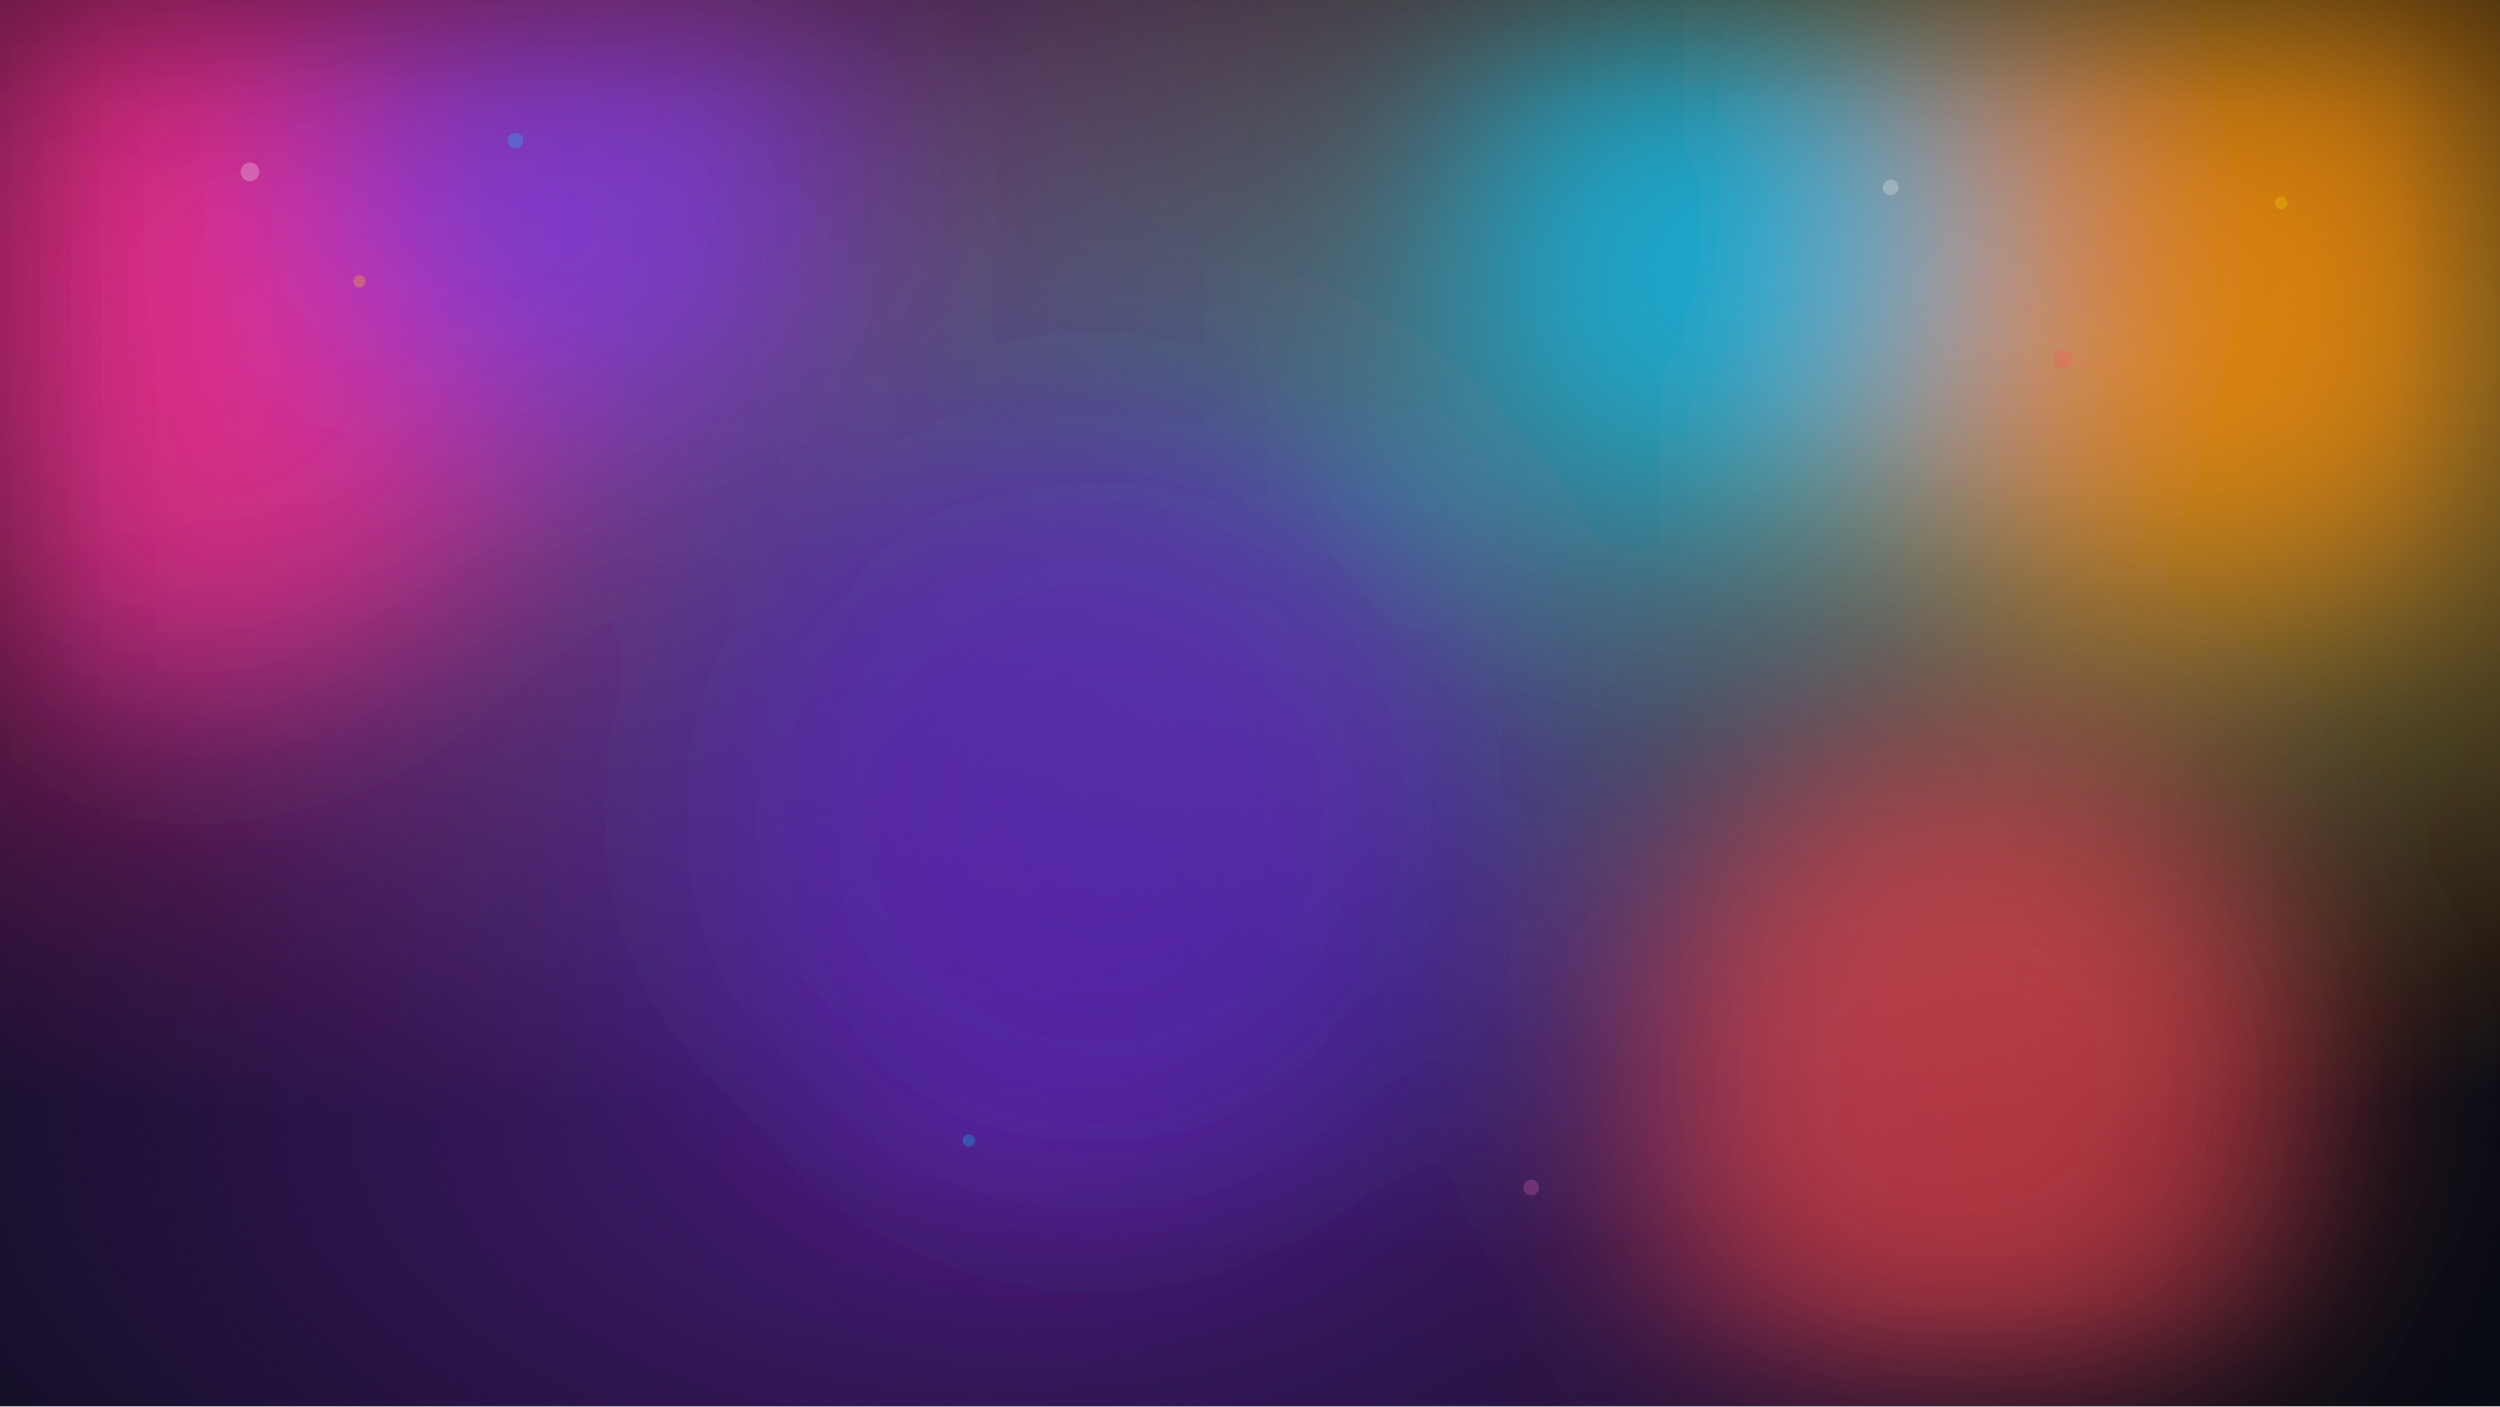
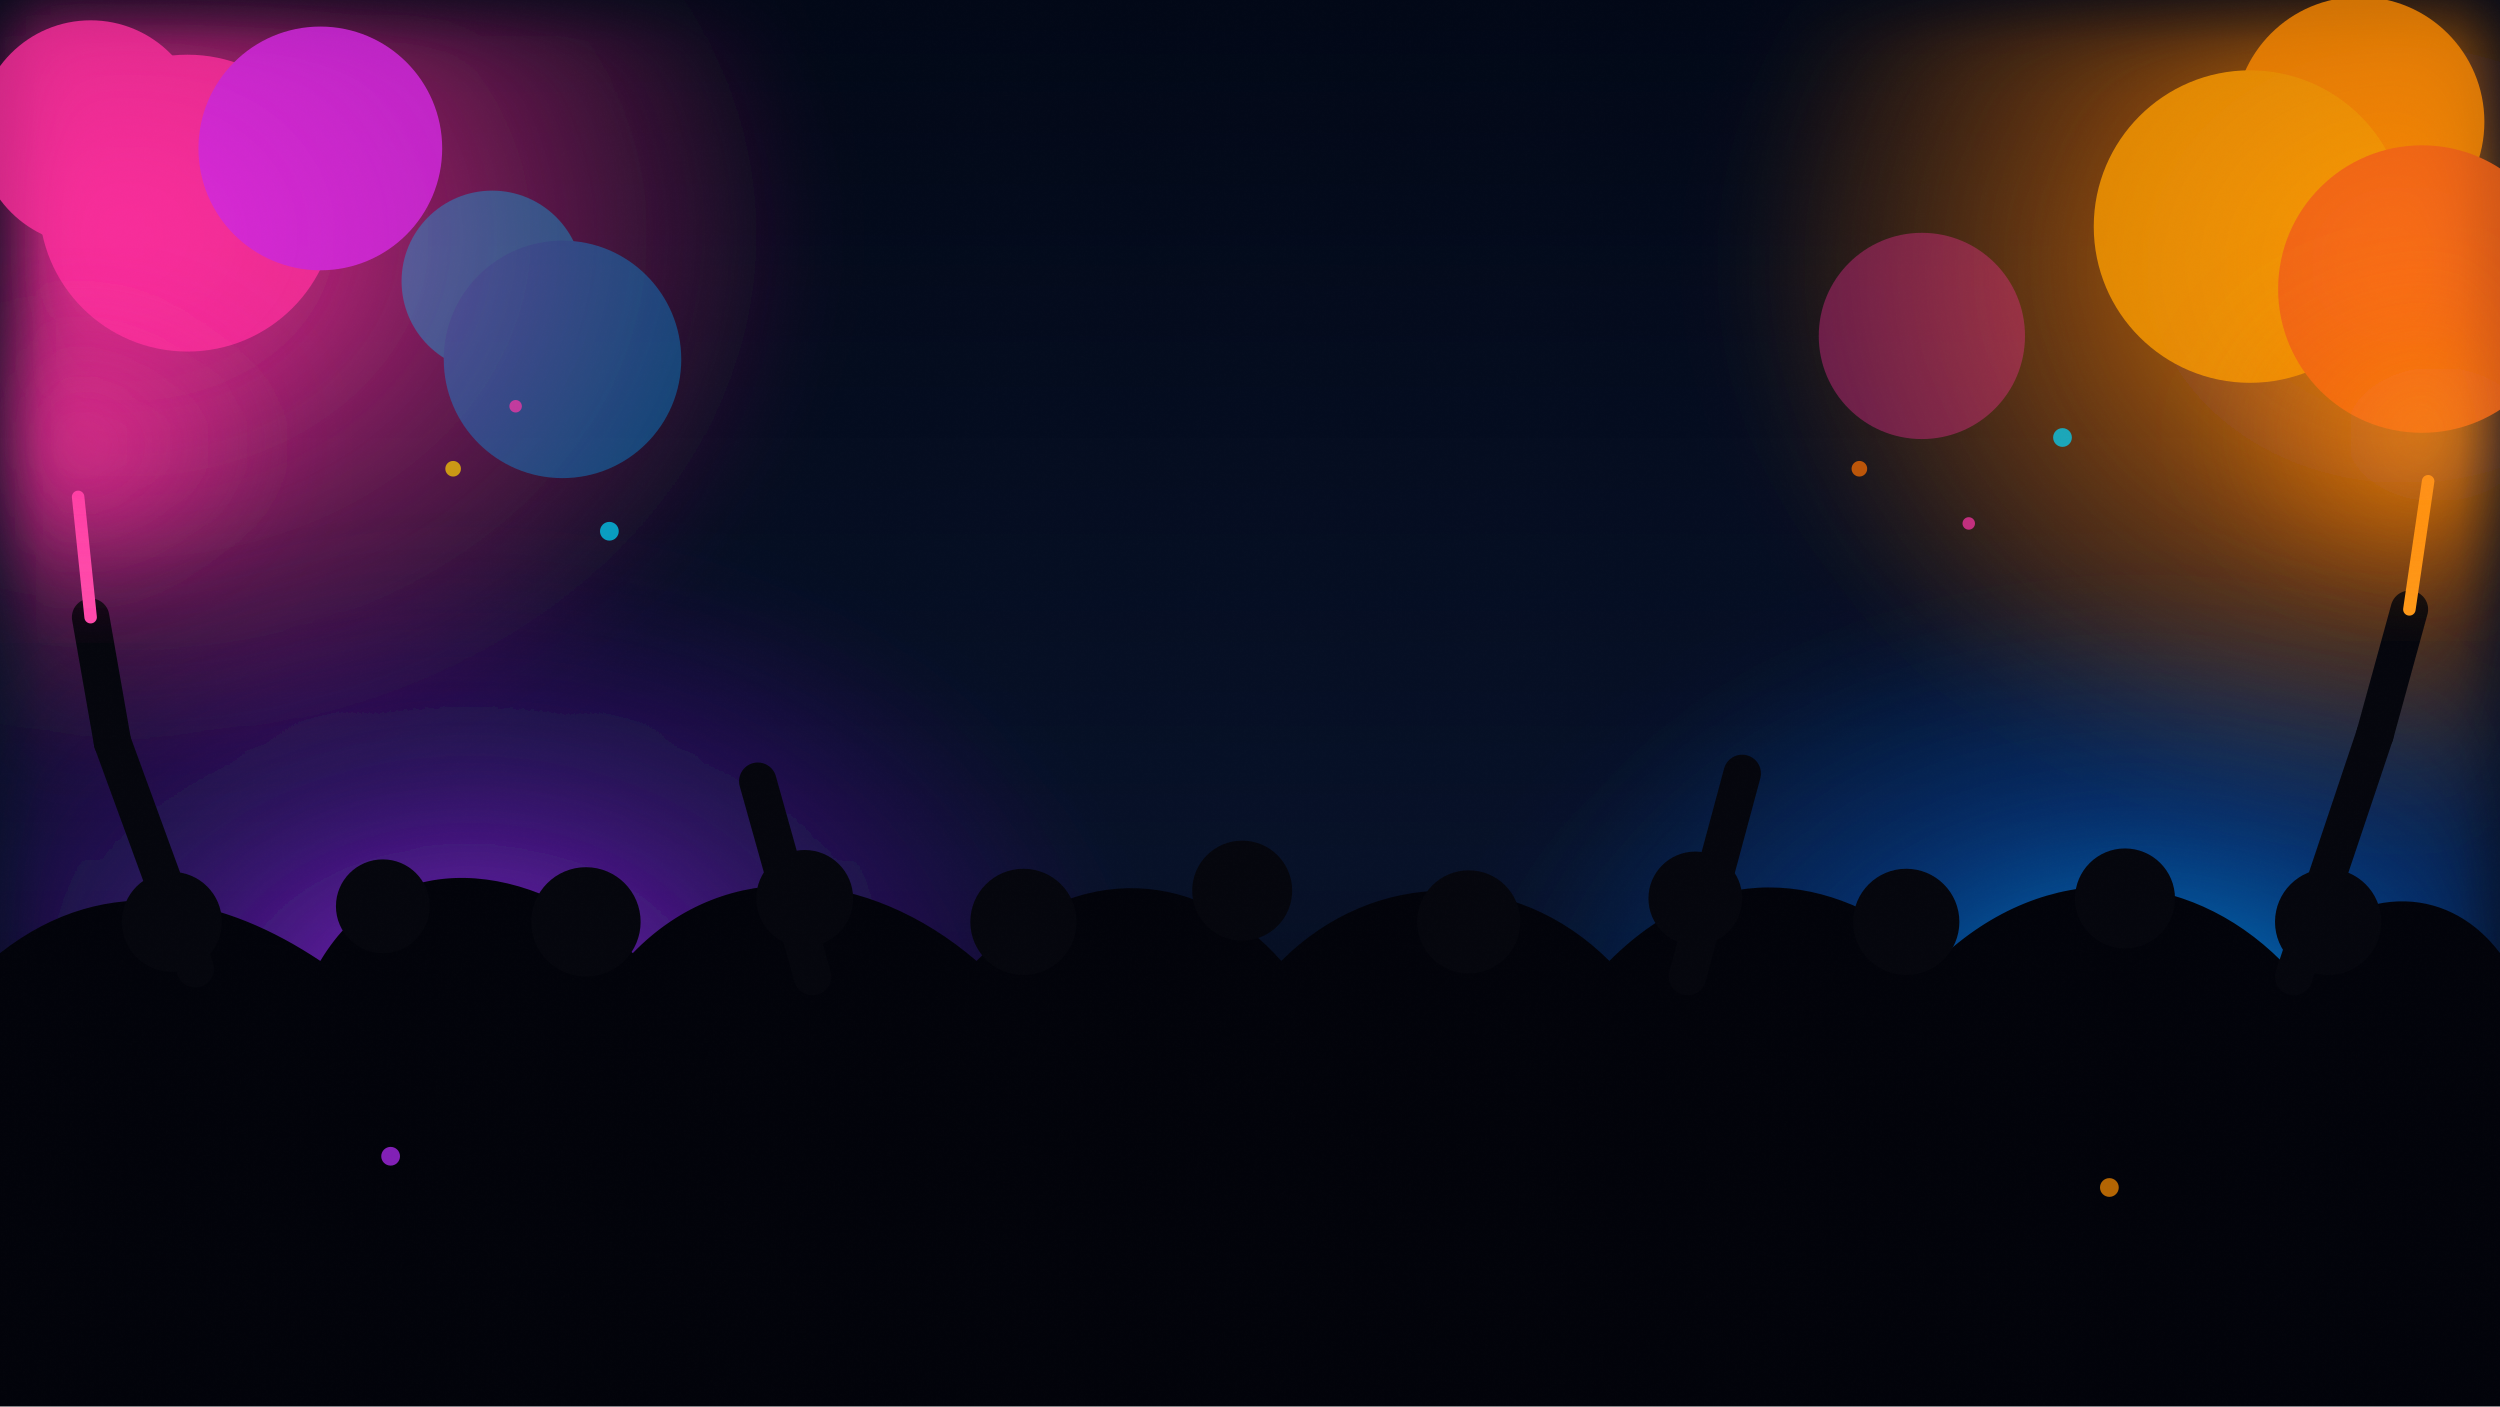
<svg xmlns="http://www.w3.org/2000/svg" viewBox="0 0 1600 900" preserveAspectRatio="xMidYMid slice">
  <defs>
-     <radialGradient id="r1" cx="15%" cy="20%" r="60%">
-       <stop offset="0" stop-color="#ff2d92" stop-opacity=".65" />
-       <stop offset="1" stop-color="#ff2d92" stop-opacity="0" />
+     <linearGradient id="sky" x1="0" y1="0" x2="0" y2="1">
+       <stop stop-color="#020817" />
+       <stop offset=".62" stop-color="#071128" />
+       <stop offset="1" stop-color="#02040d" />
+     </linearGradient>
+     <radialGradient id="pink">
+       <stop stop-color="#ff2e9d" stop-opacity=".95" />
+       <stop offset=".52" stop-color="#ff2e9d" stop-opacity=".42" />
+       <stop offset="1" stop-color="#ff2e9d" stop-opacity="0" />
    </radialGradient>
-     <radialGradient id="r2" cx="85%" cy="25%" r="55%">
-       <stop offset="0" stop-color="#ff9d00" stop-opacity=".6" />
-       <stop offset="1" stop-color="#ff9d00" stop-opacity="0" />
+     <radialGradient id="orange">
+       <stop stop-color="#ff9818" stop-opacity=".95" />
+       <stop offset=".52" stop-color="#ff7a00" stop-opacity=".42" />
+       <stop offset="1" stop-color="#ff7a00" stop-opacity="0" />
    </radialGradient>
-     <radialGradient id="r3" cx="55%" cy="35%" r="55%">
-       <stop offset="0" stop-color="#00b7ff" stop-opacity=".45" />
-       <stop offset="1" stop-color="#00b7ff" stop-opacity="0" />
+     <radialGradient id="blue">
+       <stop stop-color="#00b8ff" stop-opacity=".85" />
+       <stop offset=".52" stop-color="#006dff" stop-opacity=".30" />
+       <stop offset="1" stop-color="#006dff" stop-opacity="0" />
    </radialGradient>
-     <radialGradient id="r4" cx="40%" cy="80%" r="55%">
-       <stop offset="0" stop-color="#8a2be2" stop-opacity=".5" />
-       <stop offset="1" stop-color="#8a2be2" stop-opacity="0" />
+     <radialGradient id="violet">
+       <stop stop-color="#a92cff" stop-opacity=".78" />
+       <stop offset=".55" stop-color="#7c19d9" stop-opacity=".28" />
+       <stop offset="1" stop-color="#7c19d9" stop-opacity="0" />
    </radialGradient>
    <filter id="blur">
-       <feGaussianBlur stdDeviation="70" />
+       <feGaussianBlur stdDeviation="28" />
    </filter>
    <filter id="grain">
-       <feTurbulence type="fractalNoise" baseFrequency=".7" numOctaves="3" seed="7" />
-       <feColorMatrix values="1 0 0 0 0 0 1 0 0 0 0 0 1 0 0 0 0 0 .12 0" />
+       <feTurbulence baseFrequency=".7" numOctaves="2" seed="8" />
+       <feColorMatrix values="1 0 0 0 0 0 1 0 0 0 0 0 1 0 0 0 0 0 .07 0" />
    </filter>
  </defs>
-   <rect width="1600" height="900" fill="#060912" />
-   <rect width="1600" height="900" fill="url(#r1)" />
-   <rect width="1600" height="900" fill="url(#r2)" />
-   <rect width="1600" height="900" fill="url(#r3)" />
-   <rect width="1600" height="900" fill="url(#r4)" />
-   <g filter="url(#blur)" opacity=".7">
-     <circle cx="120" cy="220" r="220" fill="#ff2d92" />
-     <circle cx="360" cy="120" r="170" fill="#7c3aed" />
-     <circle cx="1400" cy="180" r="220" fill="#ff8a00" />
-     <circle cx="1100" cy="160" r="170" fill="#00c2ff" />
-     <circle cx="700" cy="520" r="240" fill="#5b21b6" />
-     <circle cx="1260" cy="690" r="220" fill="#ef4444" />
+   <rect width="1600" height="900" fill="url(#sky)" />
+   <ellipse cx="80" cy="150" rx="440" ry="350" fill="url(#pink)" filter="url(#blur)" />
+   <ellipse cx="1540" cy="170" rx="430" ry="360" fill="url(#orange)" filter="url(#blur)" />
+   <ellipse cx="300" cy="650" rx="420" ry="300" fill="url(#violet)" filter="url(#blur)" />
+   <ellipse cx="1370" cy="675" rx="430" ry="300" fill="url(#blue)" filter="url(#blur)" />
+   <g opacity=".78">
+     <circle cx="58" cy="85" r="72" fill="#ff2e9d" />
+     <circle cx="120" cy="130" r="95" fill="#ff2e9d" />
+     <circle cx="205" cy="95" r="78" fill="#d929e8" />
+     <circle cx="1510" cy="78" r="80" fill="#ff8a00" />
+     <circle cx="1440" cy="145" r="100" fill="#ff9e00" />
+     <circle cx="1550" cy="185" r="92" fill="#ff6516" />
  </g>
-   <g opacity=".25">
-     <circle cx="160" cy="110" r="6" fill="#fff" />
-     <circle cx="230" cy="180" r="4" fill="#ffe600" />
-     <circle cx="330" cy="90" r="5" fill="#00e5ff" />
-     <circle cx="1210" cy="120" r="5" fill="#fff" />
-     <circle cx="1320" cy="230" r="6" fill="#ff4d4d" />
-     <circle cx="1460" cy="130" r="4" fill="#ffe600" />
-     <circle cx="980" cy="760" r="5" fill="#ff66c4" />
-     <circle cx="620" cy="730" r="4" fill="#00e5ff" />
+   <g opacity=".35">
+     <circle cx="315" cy="180" r="58" fill="#00c5ff" />
+     <circle cx="360" cy="230" r="76" fill="#00a8ff" />
+     <circle cx="1230" cy="215" r="66" fill="#ff2e9d" />
  </g>
-   <rect width="1600" height="900" filter="url(#grain)" opacity=".2" />
+   <g fill="#02030a">
+     <path d="M0 610 C70 555 145 575 205 615 C250 540 340 550 405 610 C465 548 555 555 625 615 C690 548 770 558 820 615 C880 555 970 555 1030 615 C1100 545 1180 560 1240 615 C1310 548 1400 555 1460 615 C1515 560 1570 570 1600 610 L1600 900 L0 900Z" />
+   </g>
+   <g fill="#05060d">
+     <circle cx="110" cy="590" r="32" />
+     <circle cx="245" cy="580" r="30" />
+     <circle cx="375" cy="590" r="35" />
+     <circle cx="515" cy="575" r="31" />
+     <circle cx="655" cy="590" r="34" />
+     <circle cx="795" cy="570" r="32" />
+     <circle cx="940" cy="590" r="33" />
+     <circle cx="1085" cy="575" r="30" />
+     <circle cx="1220" cy="590" r="34" />
+     <circle cx="1360" cy="575" r="32" />
+     <circle cx="1490" cy="590" r="34" />
+   </g>
+   <g stroke="#05060d" stroke-width="24" stroke-linecap="round">
+     <path d="M125 620 L72 475" />
+     <path d="M72 475 L58 395" />
+     <path d="M1468 625 L1520 470" />
+     <path d="M1520 470 L1542 390" />
+     <path d="M520 625 L485 500" />
+     <path d="M1080 625 L1115 495" />
+   </g>
+   <g stroke-width="8" stroke-linecap="round">
+     <path d="M58 395 L50 318" stroke="#ff4dac" />
+     <path d="M1542 390 L1554 308" stroke="#ff9a19" />
+   </g>
+   <g opacity=".8">
+     <ellipse cx="45" cy="285" rx="150" ry="105" fill="url(#pink)" filter="url(#blur)" />
+     <ellipse cx="1560" cy="278" rx="150" ry="110" fill="url(#orange)" filter="url(#blur)" />
+   </g>
+   <g opacity=".7">
+     <circle cx="290" cy="300" r="5" fill="#ffd000" />
+     <circle cx="330" cy="260" r="4" fill="#ff35a8" />
+     <circle cx="390" cy="340" r="6" fill="#00d9ff" />
+     <circle cx="1190" cy="300" r="5" fill="#ff6f00" />
+     <circle cx="1260" cy="335" r="4" fill="#ff35a8" />
+     <circle cx="1320" cy="280" r="6" fill="#00d9ff" />
+     <circle cx="250" cy="740" r="6" fill="#b82cff" />
+     <circle cx="1350" cy="760" r="6" fill="#ff8f00" />
+   </g>
+   <rect width="1600" height="900" filter="url(#grain)" opacity=".22" />
</svg>
